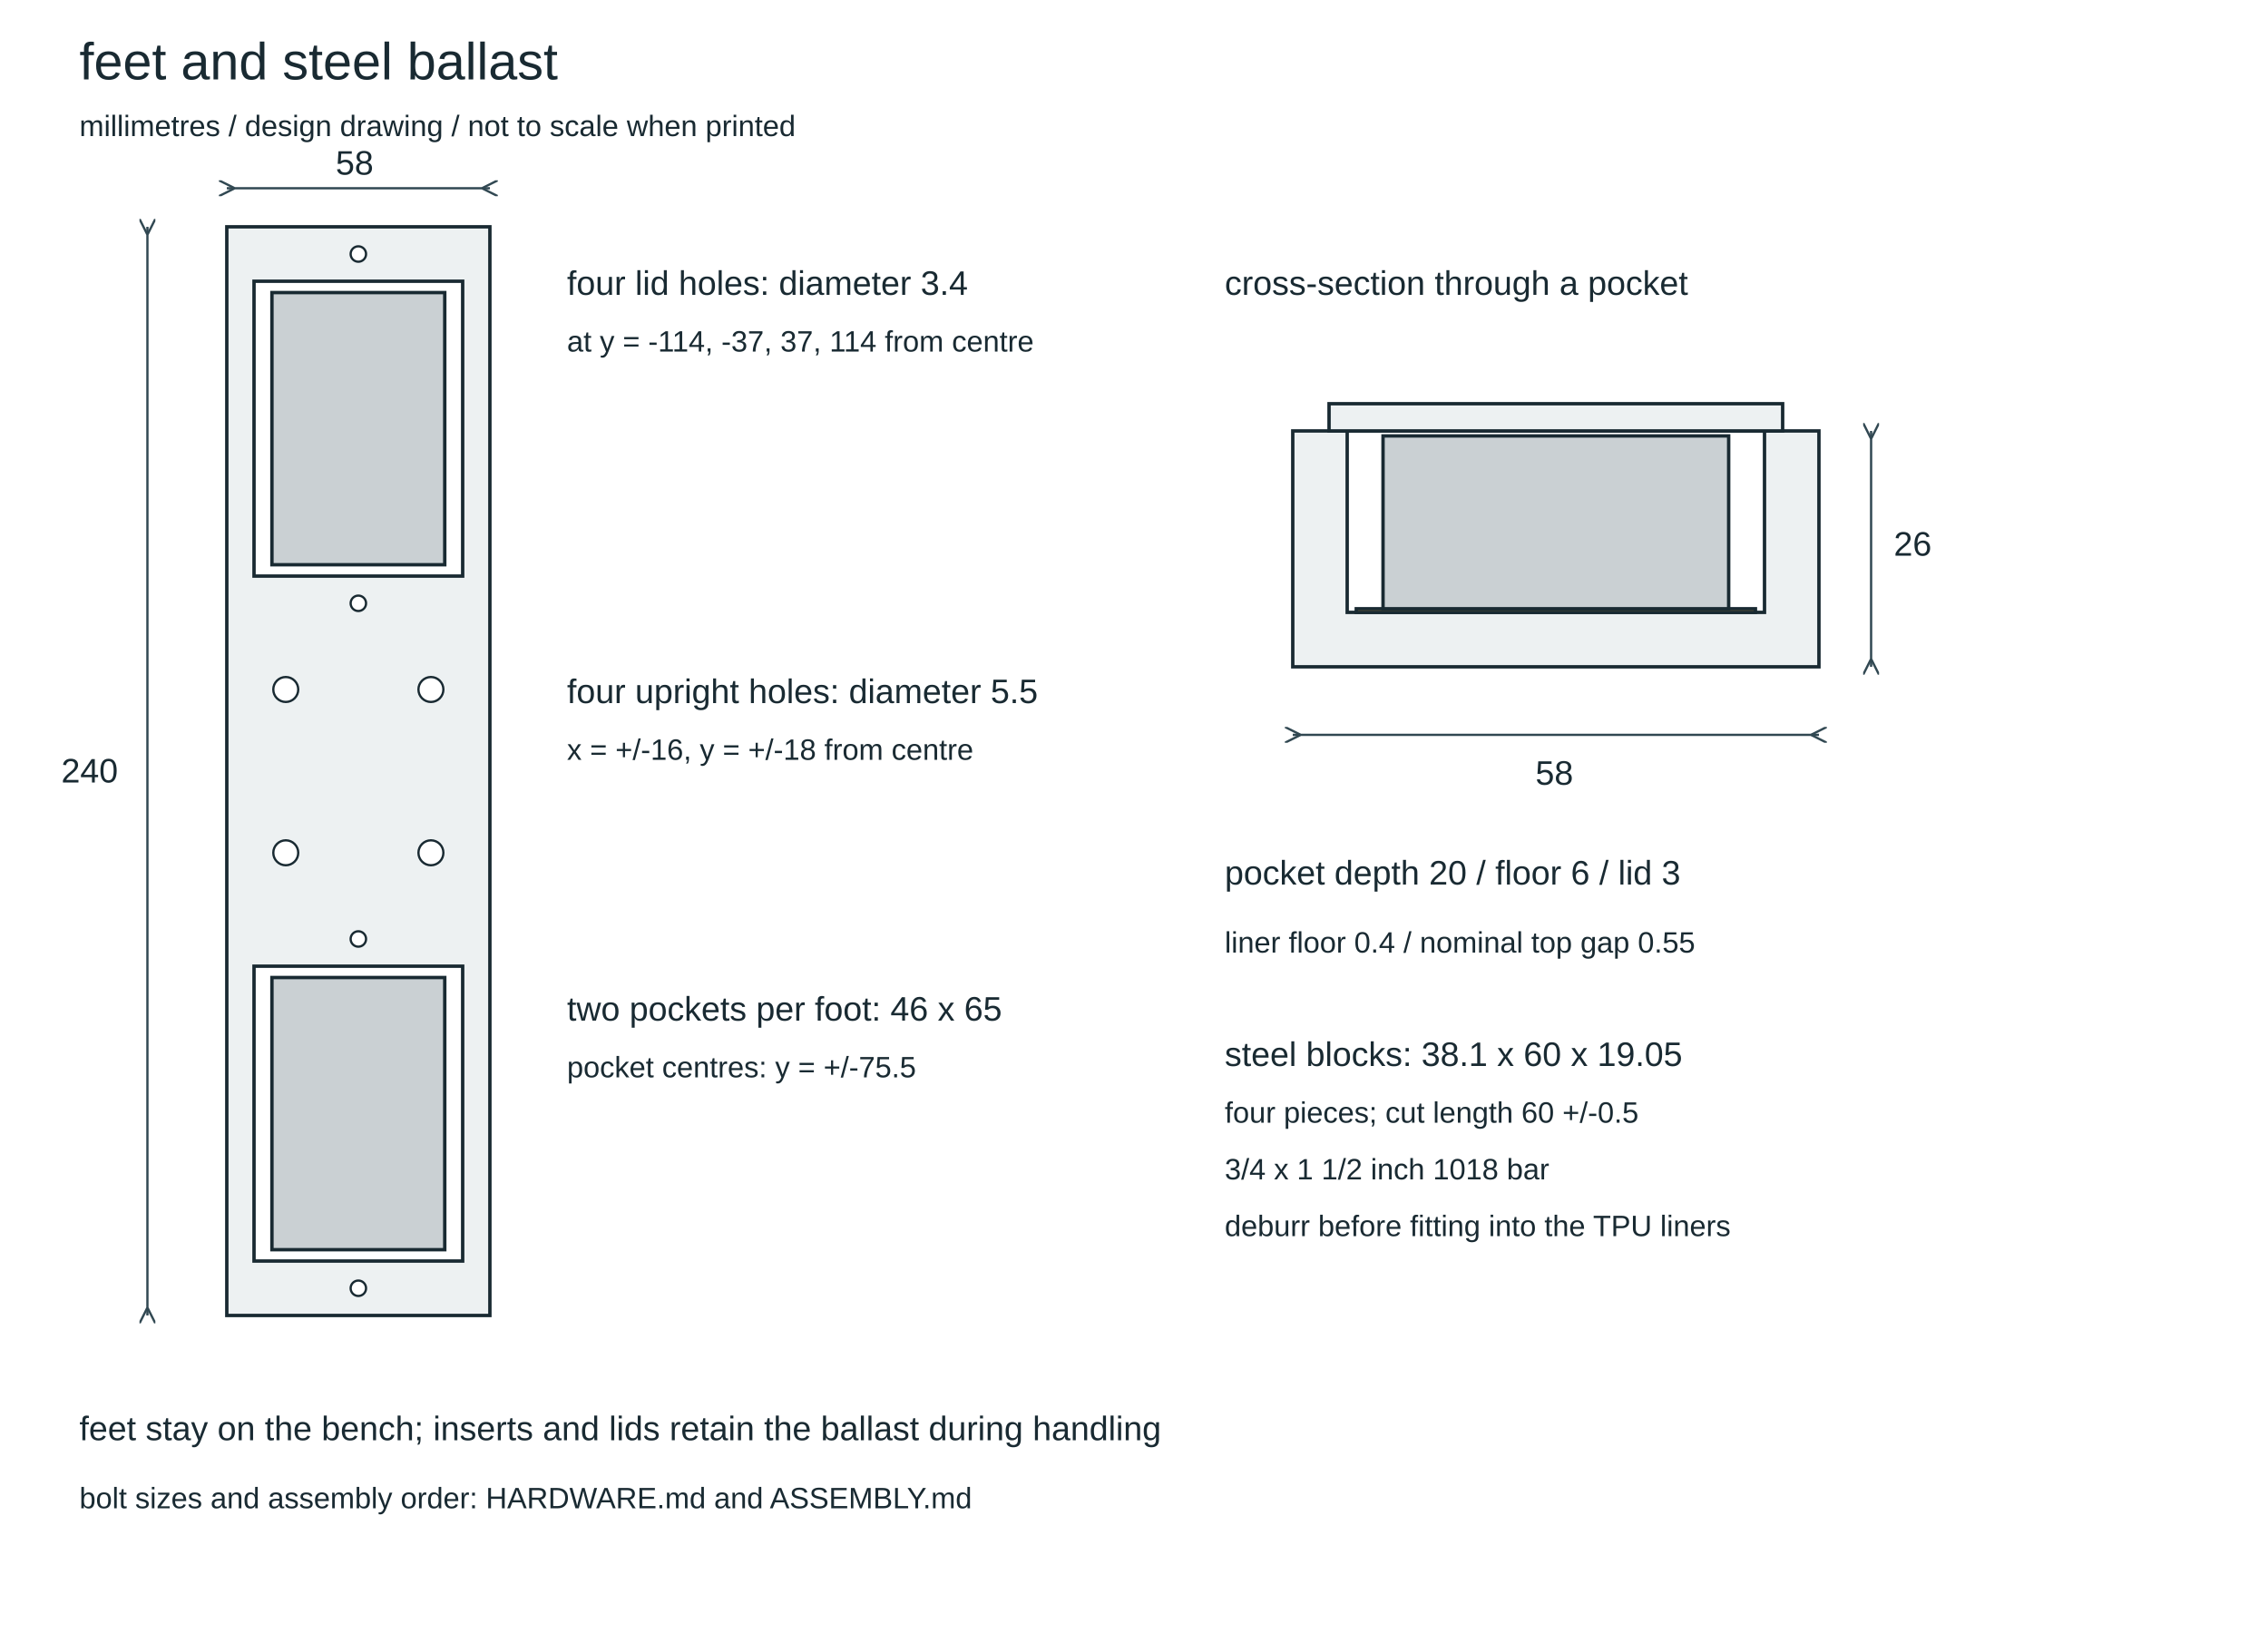
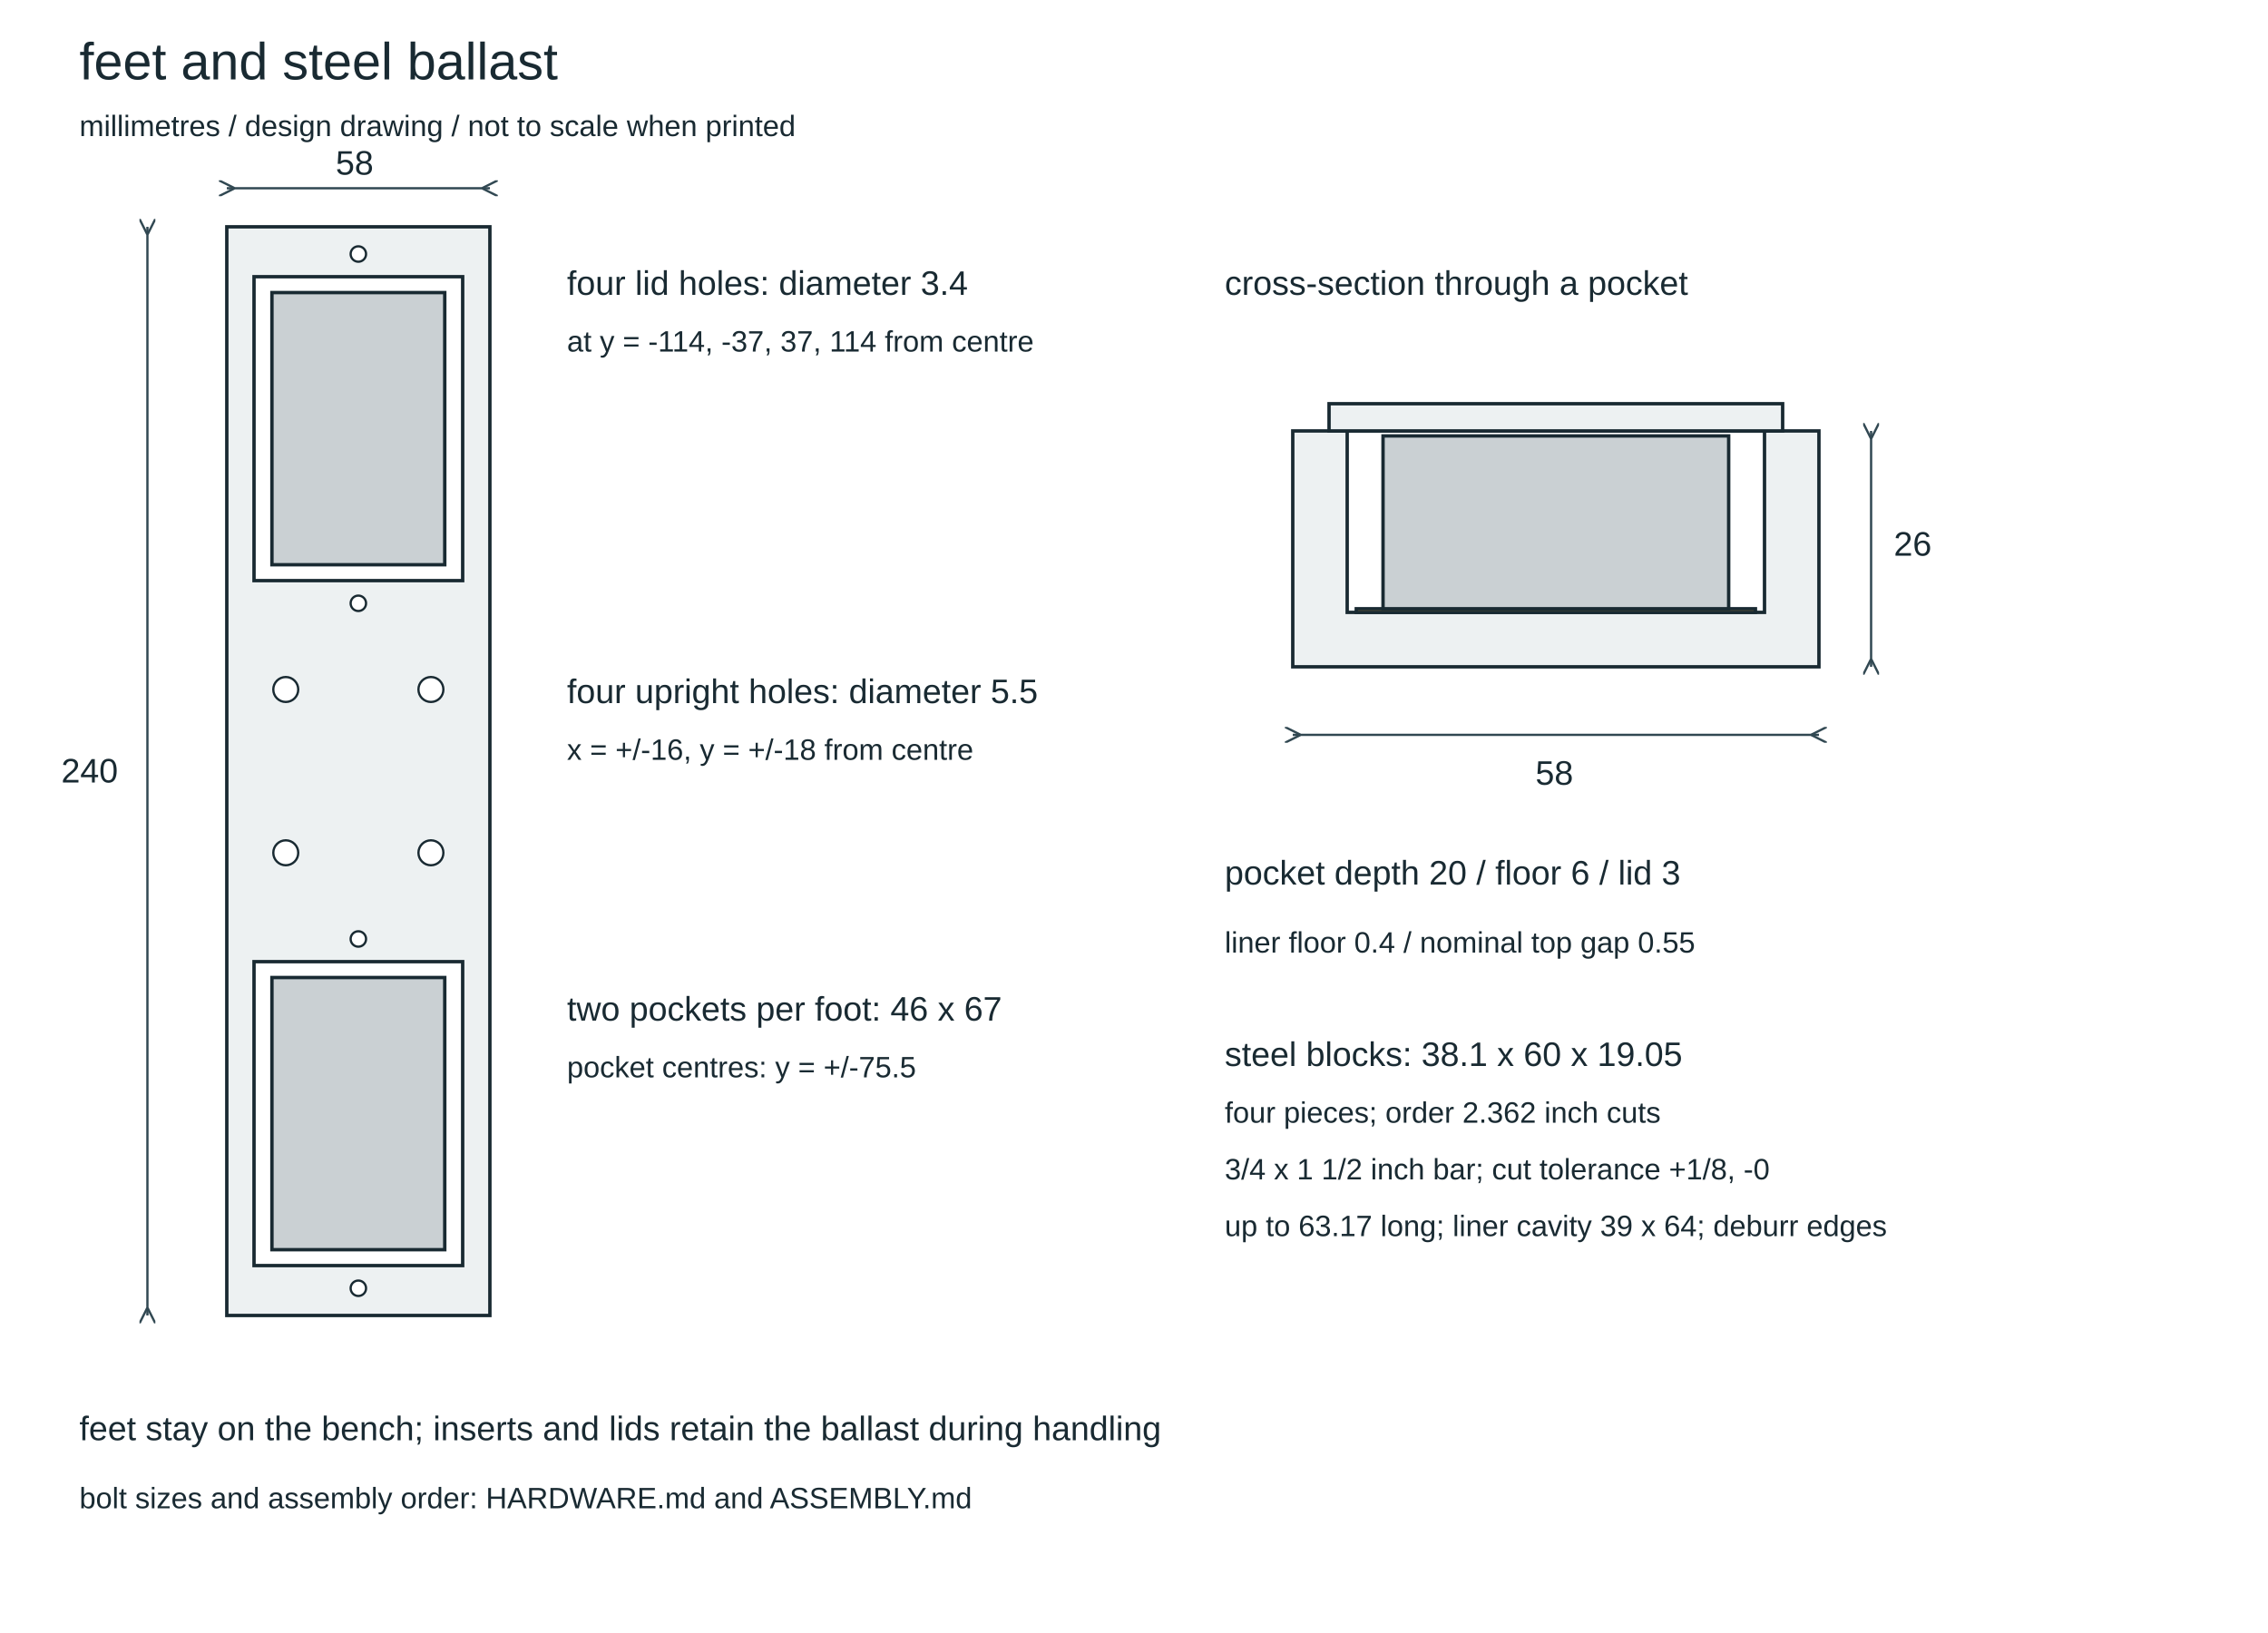
<svg xmlns="http://www.w3.org/2000/svg" width="1000" height="720" viewBox="0 0 1000 720">
  <defs>
    <marker id="arrow" markerWidth="7" markerHeight="7" refX="3.5" refY="3.5" orient="auto-start-reverse">
      <path d="M7 0 L0 3.5 L7 7" fill="none" stroke="#314852" />
    </marker>
  </defs>
  <rect width="100%" height="100%" fill="white" />
  <g font-family="Arial,sans-serif" fill="#192a32">
    <text x="35" y="35" font-size="23">feet and steel ballast</text>
    <text x="35" y="60" font-size="13">millimetres / design drawing / not to scale when printed</text>
    <rect x="100" y="100" width="116" height="480" fill="#edf1f2" stroke="#192a32" stroke-width="1.5" />
-     <rect x="112" y="124" width="92" height="130" fill="white" stroke="#192a32" stroke-width="1.5" />
-     <rect x="112" y="426" width="92" height="130" fill="white" stroke="#192a32" stroke-width="1.5" />
+     <rect x="112" y="122" width="92" height="134" fill="white" stroke="#192a32" stroke-width="1.5" />
+     <rect x="112" y="424" width="92" height="134" fill="white" stroke="#192a32" stroke-width="1.5" />
    <rect x="119.9" y="129" width="76.2" height="120" fill="#cad0d3" stroke="#192a32" stroke-width="1.5" />
    <rect x="119.9" y="431" width="76.2" height="120" fill="#cad0d3" stroke="#192a32" stroke-width="1.5" />
    <circle cx="158" cy="112" r="3.4" stroke="#192a32" fill="white" />
    <circle cx="158" cy="266" r="3.4" stroke="#192a32" fill="white" />
    <circle cx="158" cy="414" r="3.4" stroke="#192a32" fill="white" />
    <circle cx="158" cy="568" r="3.4" stroke="#192a32" fill="white" />
    <circle cx="126" cy="304" r="5.5" stroke="#192a32" fill="white" />
    <circle cx="126" cy="376" r="5.5" stroke="#192a32" fill="white" />
    <circle cx="190" cy="304" r="5.5" stroke="#192a32" fill="white" />
    <circle cx="190" cy="376" r="5.5" stroke="#192a32" fill="white" />
    <path d="M65 100 L65 580" stroke="#314852" fill="none" marker-start="url(#arrow)" marker-end="url(#arrow)" />
    <text x="27" y="345" font-size="15">240</text>
    <path d="M100 83 L216 83" stroke="#314852" fill="none" marker-start="url(#arrow)" marker-end="url(#arrow)" />
    <text x="148" y="77" font-size="15">58</text>
    <text x="250" y="130" font-size="15">four lid holes: diameter 3.4</text>
    <text x="250" y="155" font-size="13">at y = -114, -37, 37, 114 from centre</text>
    <text x="250" y="310" font-size="15">four upright holes: diameter 5.5</text>
    <text x="250" y="335" font-size="13">x = +/-16, y = +/-18 from centre</text>
-     <text x="250" y="450" font-size="15">two pockets per foot: 46 x 65</text>
+     <text x="250" y="450" font-size="15">two pockets per foot: 46 x 67</text>
    <text x="250" y="475" font-size="13">pocket centres: y = +/-75.5</text>
    <text x="540" y="130" font-size="15">cross-section through a pocket</text>
    <rect x="570" y="190" width="232" height="104" fill="#edf1f2" stroke="#192a32" stroke-width="1.5" />
    <rect x="594" y="190" width="184" height="80" fill="white" stroke="#192a32" stroke-width="1.5" />
    <rect x="598" y="268.4" width="176" height="1.6" fill="#e7a344" stroke="#192a32" stroke-width="1.5" />
    <rect x="609.8" y="192.2" width="152.4" height="76.2" fill="#cad0d3" stroke="#192a32" stroke-width="1.5" />
    <rect x="586" y="178" width="200" height="12" fill="#edf1f2" stroke="#192a32" stroke-width="1.5" />
    <path d="M825 190 L825 294" stroke="#314852" fill="none" marker-start="url(#arrow)" marker-end="url(#arrow)" />
    <text x="835" y="245" font-size="15">26</text>
    <path d="M570 324 L802 324" stroke="#314852" fill="none" marker-start="url(#arrow)" marker-end="url(#arrow)" />
    <text x="677" y="346" font-size="15">58</text>
    <text x="540" y="390" font-size="15">pocket depth 20 / floor 6 / lid 3</text>
    <text x="540" y="420" font-size="13">liner floor 0.4 / nominal top gap 0.55</text>
    <text x="540" y="470" font-size="15">steel blocks: 38.1 x 60 x 19.05</text>
-     <text x="540" y="495" font-size="13">four pieces; cut length 60 +/-0.5</text>
-     <text x="540" y="520" font-size="13">3/4 x 1 1/2 inch 1018 bar</text>
-     <text x="540" y="545" font-size="13">deburr before fitting into the TPU liners</text>
+     <text x="540" y="495" font-size="13">four pieces; order 2.362 inch cuts</text>
+     <text x="540" y="520" font-size="13">3/4 x 1 1/2 inch bar; cut tolerance +1/8, -0</text>
+     <text x="540" y="545" font-size="13">up to 63.17 long; liner cavity 39 x 64; deburr edges</text>
    <text x="35" y="635" font-size="15">feet stay on the bench; inserts and lids retain the ballast during handling</text>
    <text x="35" y="665" font-size="13">bolt sizes and assembly order: HARDWARE.md and ASSEMBLY.md</text>
  </g>
</svg>
